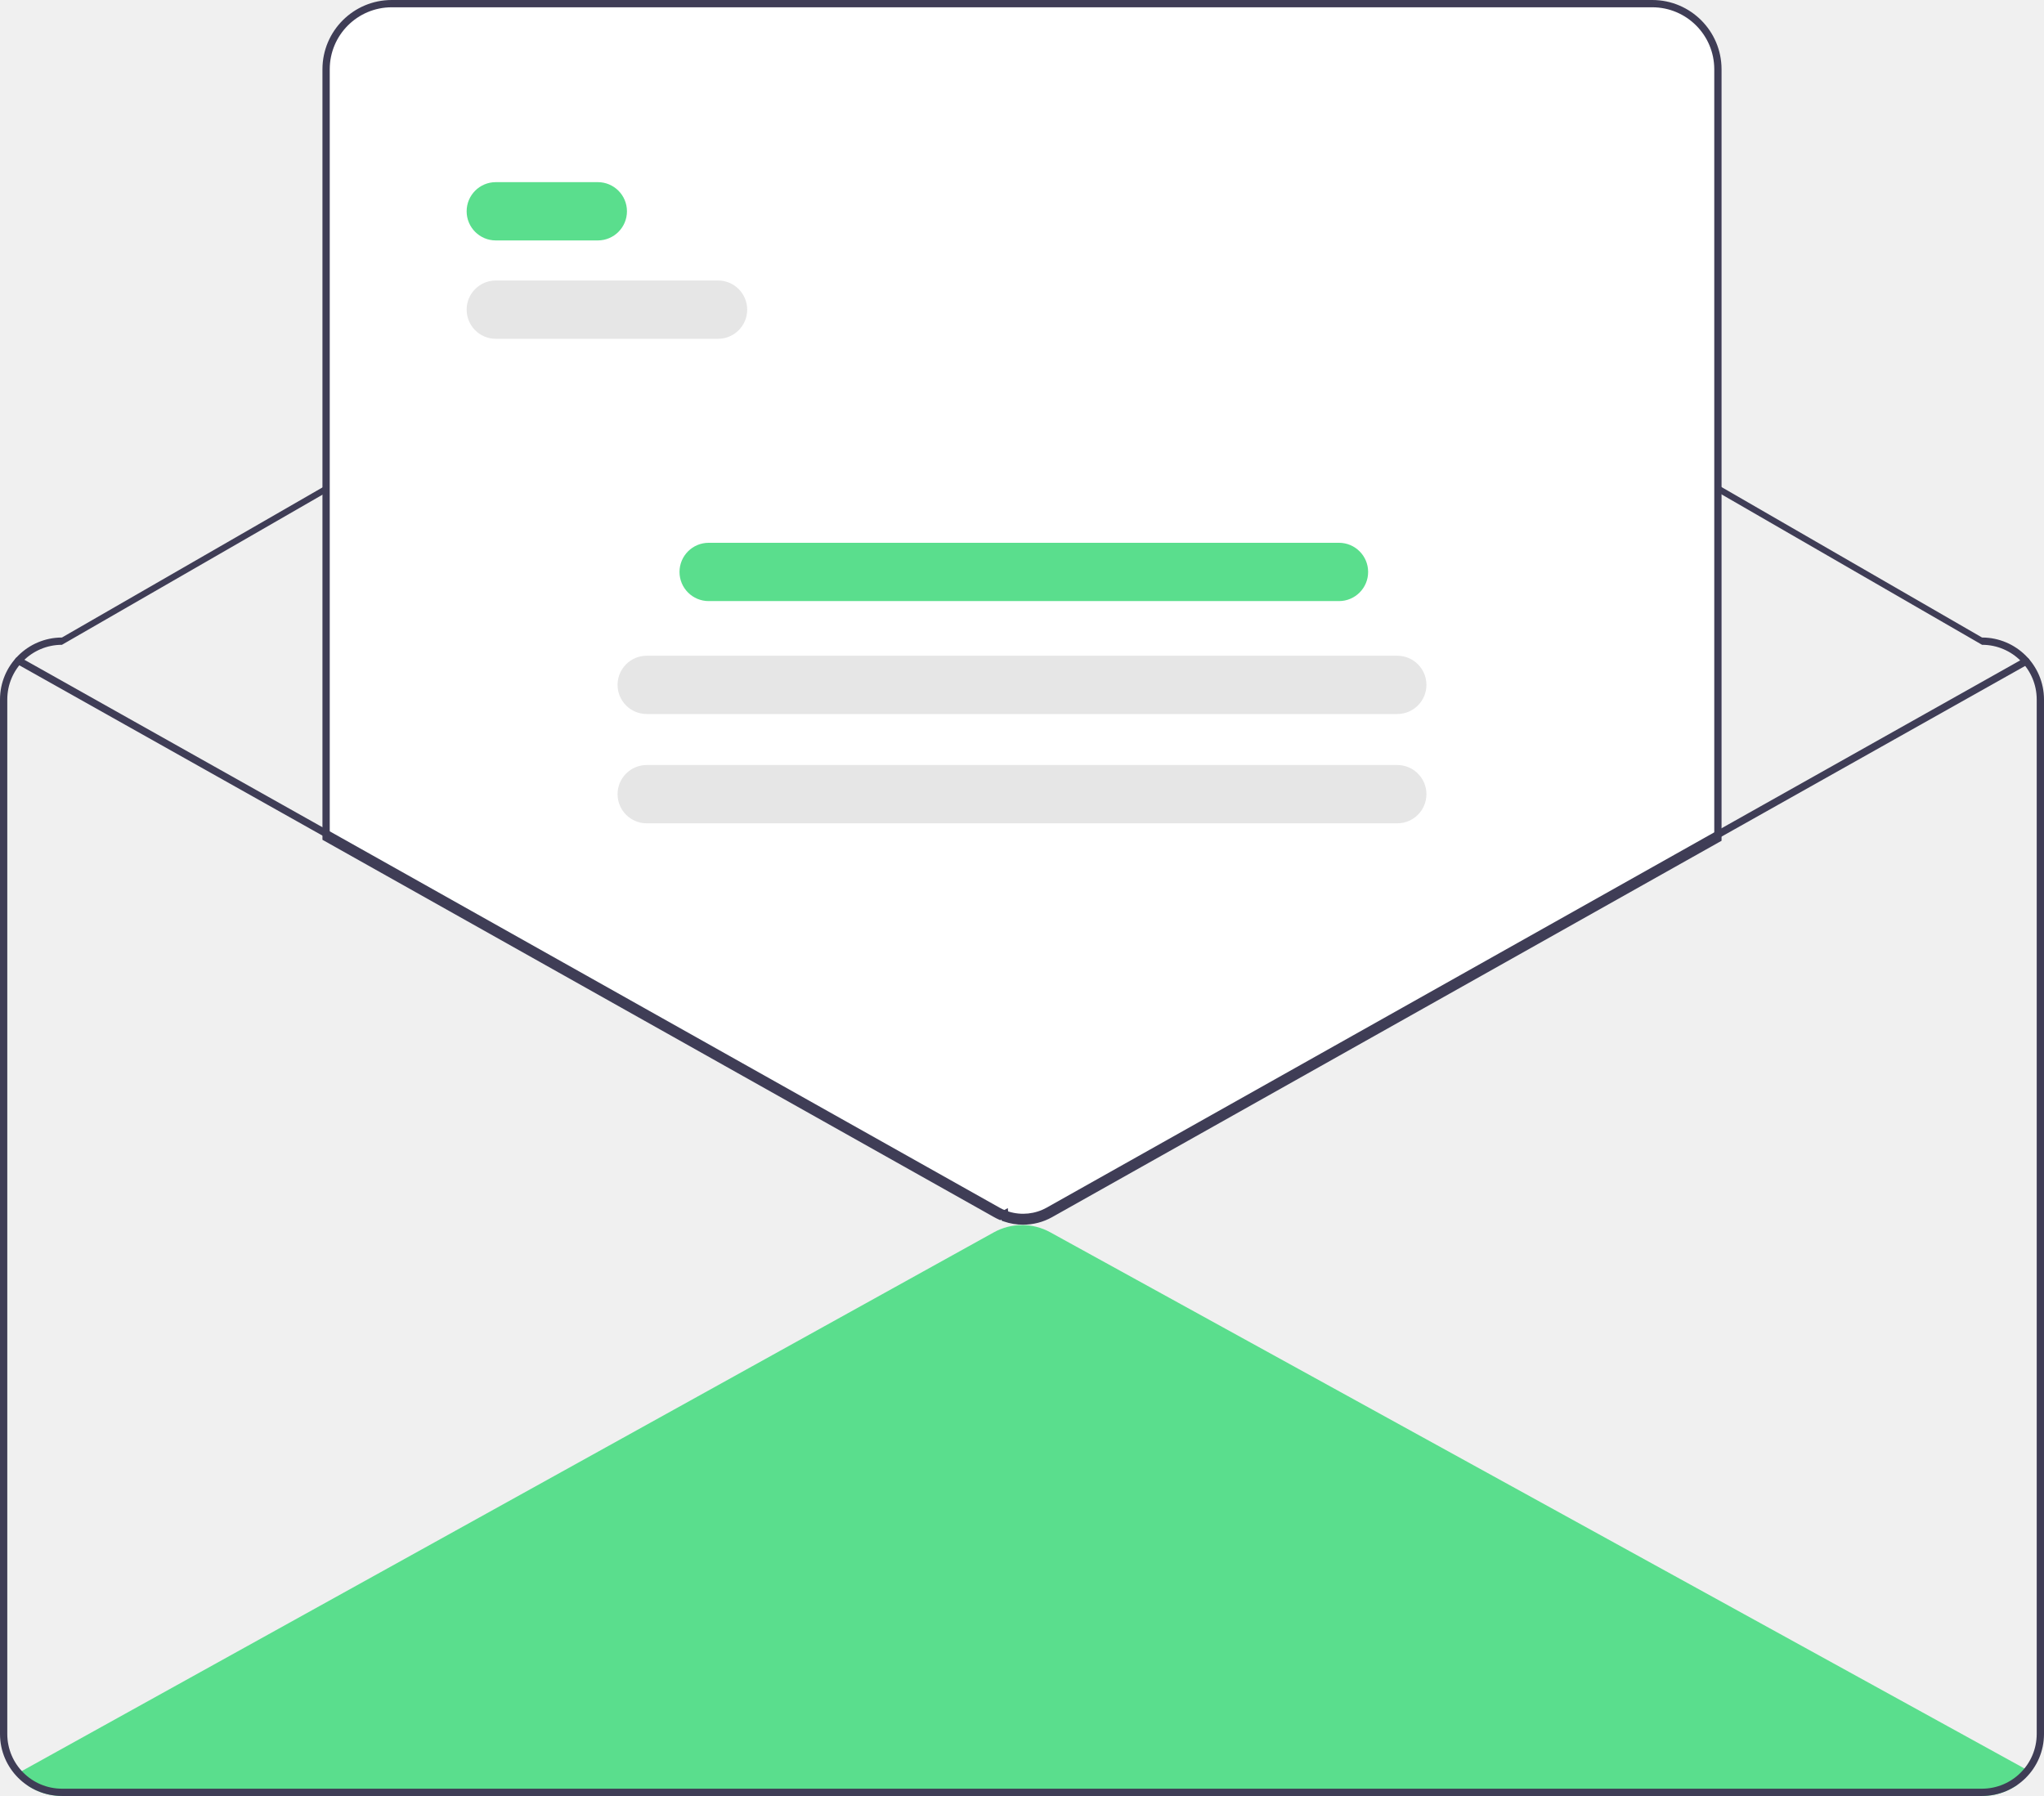
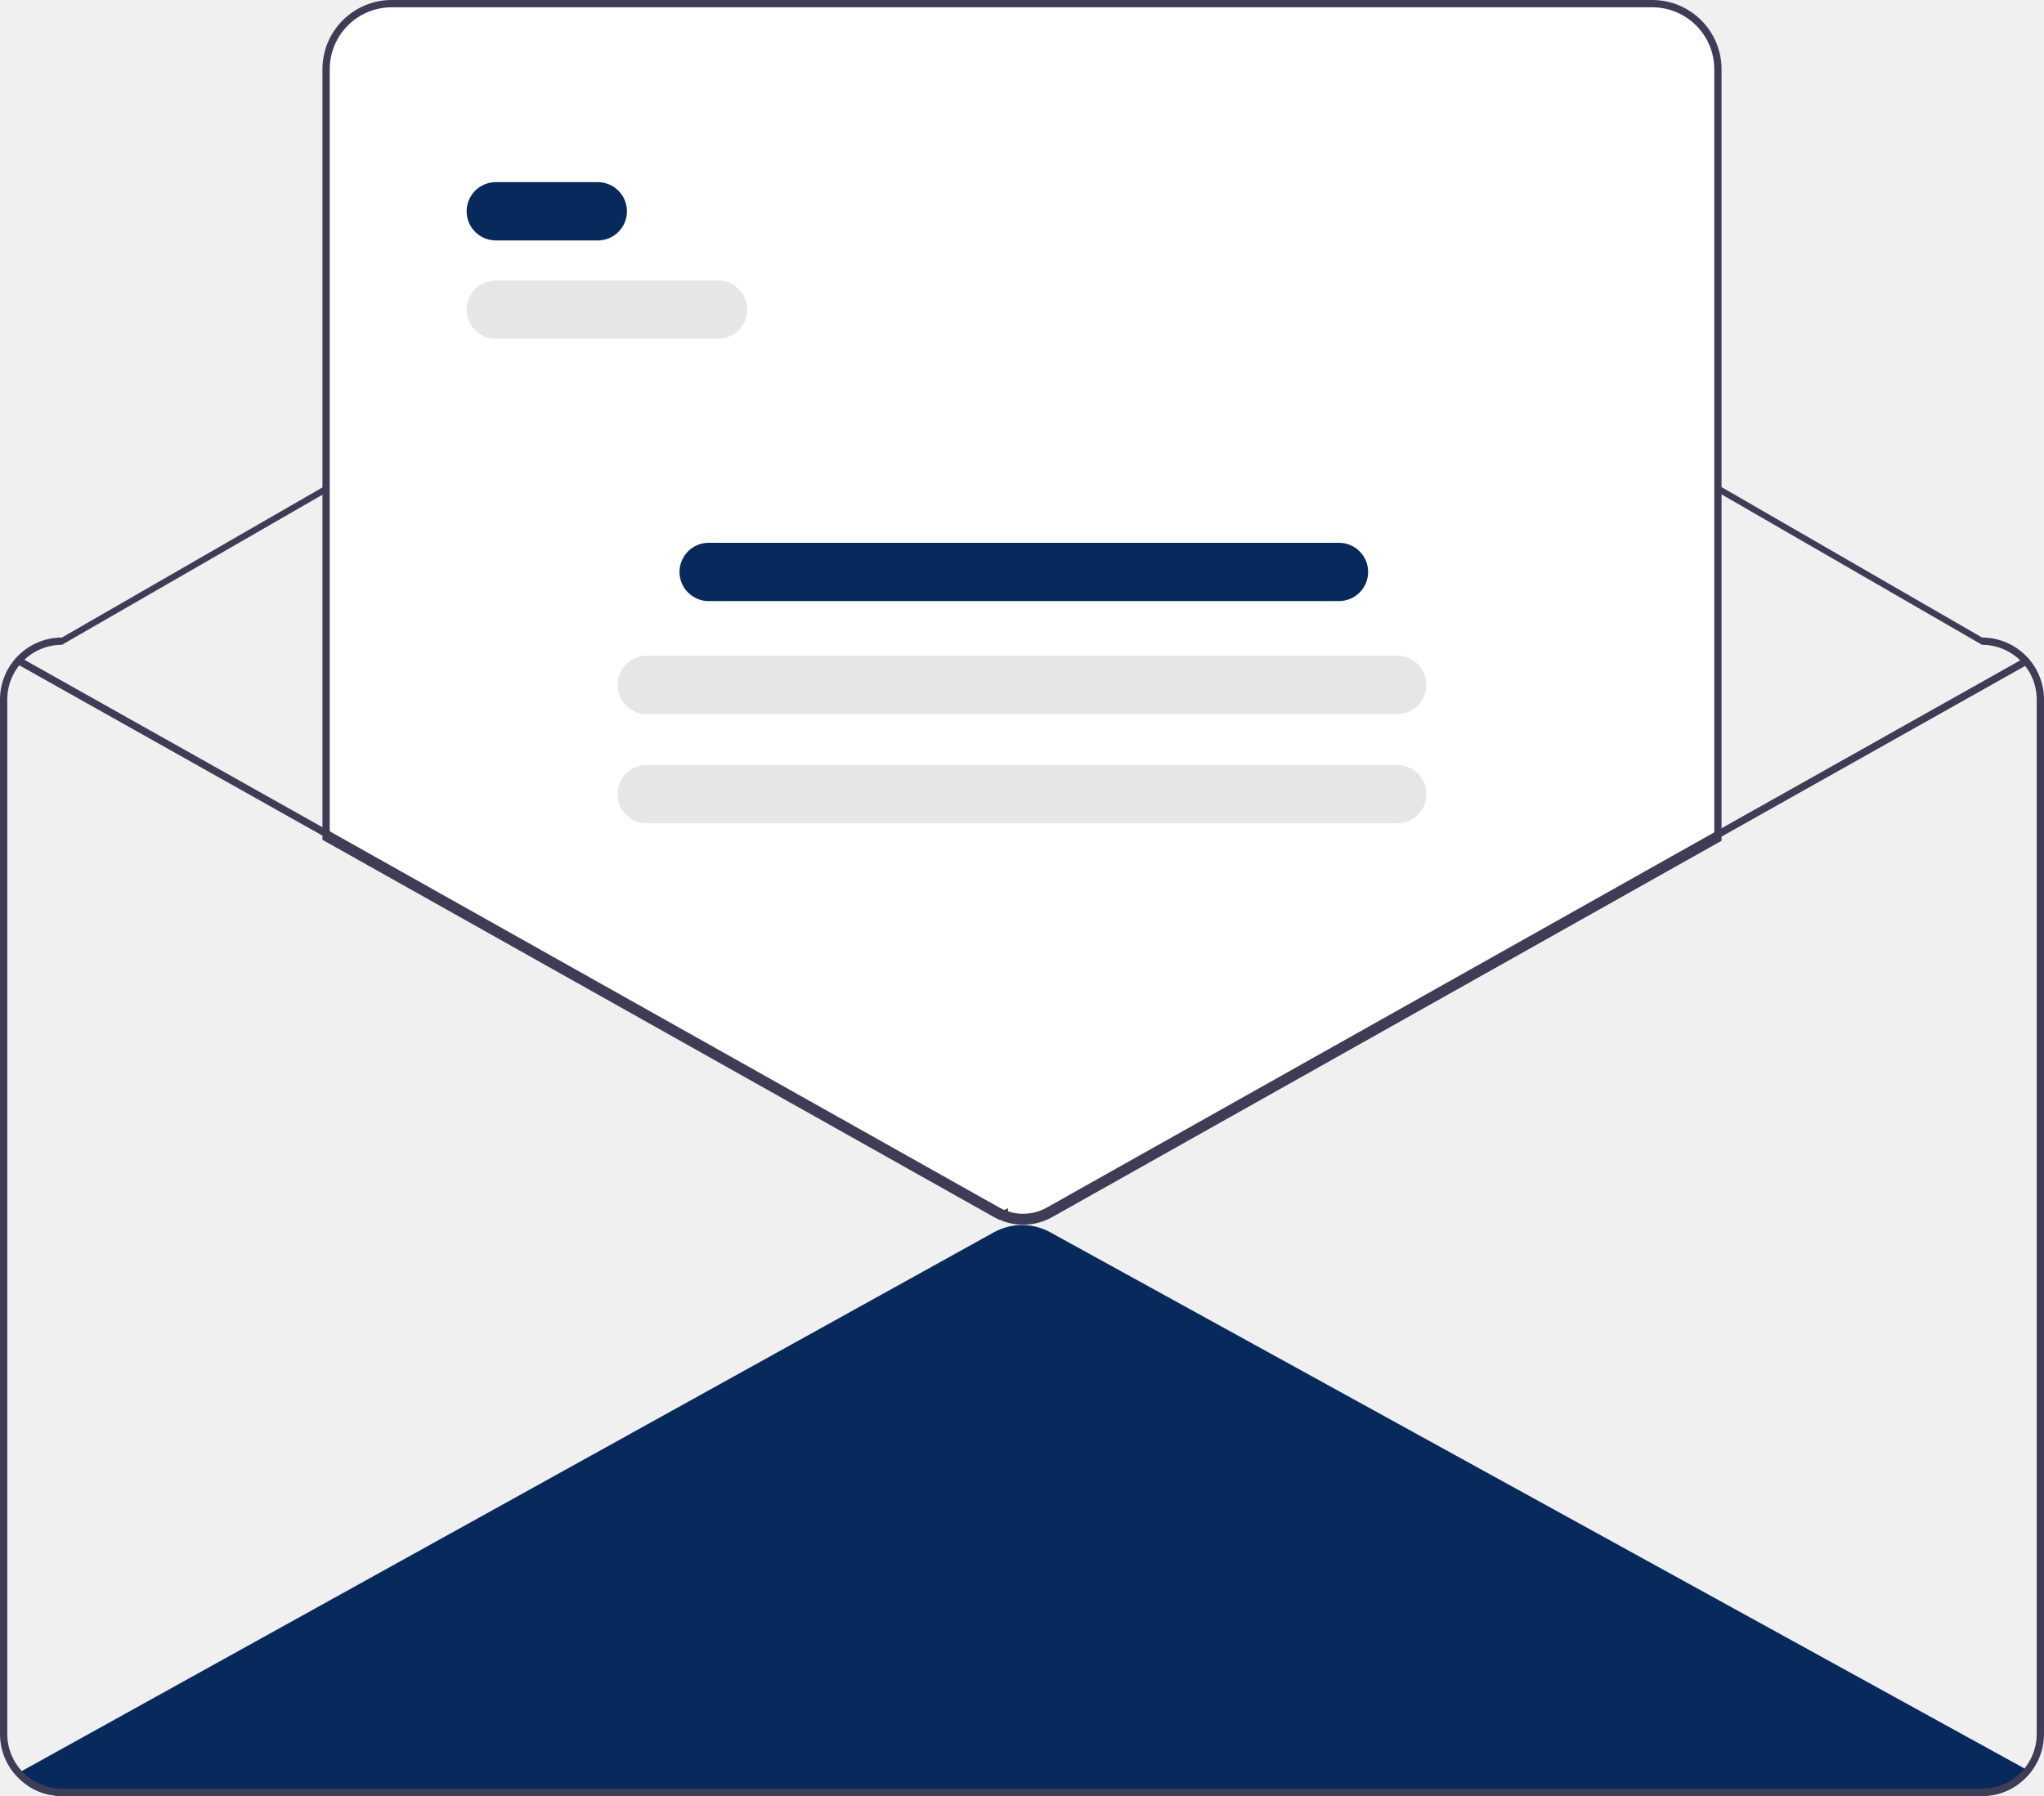
<svg xmlns="http://www.w3.org/2000/svg" id="bf59fb71-ac1e-4020-97b5-5970fed6e003" data-name="Layer 1" width="561" height="493" viewBox="0 0 561 493">
-   <path d="M876.03,689.45c-.98,1.37-1.97,2.73-2.95,4.08A16.828,16.828,0,0,1,863.5,696.5h-527a16.904,16.904,0,0,1-9.21-2.72c-.91-1.2-1.81-2.41-2.72-3.62l.91-.5L592.27,541.78a16.019,16.019,0,0,1,15.47-.02L875.13,688.95Z" transform="translate(-319.5 -203.5)" fill="#5ade8d" />
+   <path d="M876.03,689.45c-.98,1.37-1.97,2.73-2.95,4.08A16.828,16.828,0,0,1,863.5,696.5h-527a16.904,16.904,0,0,1-9.21-2.72c-.91-1.2-1.81-2.41-2.72-3.62l.91-.5L592.27,541.78a16.019,16.019,0,0,1,15.47-.02L875.13,688.95Z" transform="translate(-319.5 -203.5)" fill="#07295b" />
  <path d="M863.5,378.5,632.282,244.97a64.023,64.023,0,0,0-63.981-.032L336.5,378.5a17.024,17.024,0,0,0-17,17v284a17.02,17.02,0,0,0,17,17h527a17.029,17.029,0,0,0,17-17v-284A17.024,17.024,0,0,0,863.5,378.5Zm15,301a15.036,15.036,0,0,1-15,15h-527a15.027,15.027,0,0,1-15-15v-284a15.018,15.018,0,0,1,15-15L568.3,246.938a64.023,64.023,0,0,1,63.981.032L863.5,380.5a15.018,15.018,0,0,1,15,15Z" transform="translate(-319.5 -203.5)" fill="#3f3d56" />
  <path d="M600.3,539.18a15.363,15.363,0,0,1-5.116-.858l-.302-.107-.061-.672c-.188.093-.379.182-.569.266l-.201.088-.201-.089c-.421-.185-.84-.395-1.244-.622L408.5,433.732V222.5A18.521,18.521,0,0,1,427,204H773a18.521,18.521,0,0,1,18.5,18.5V434.002l-.255.144-183.25,103.04A15.757,15.757,0,0,1,600.3,539.18Z" transform="translate(-319.5 -203.5)" fill="#fff" />
  <path d="M600.3,539.68a15.856,15.856,0,0,1-5.282-.887l-.605-.213-.026-.286-.337.148-.402-.177c-.437-.192-.87-.409-1.288-.645L408,434.025V222.5a19.022,19.022,0,0,1,19-19H773a19.022,19.022,0,0,1,19,19V434.295L608.24,537.622A16.253,16.253,0,0,1,600.3,539.68Zm-4.013-2.577a14.492,14.492,0,0,0,10.974-1.226L790,433.125V222.5a17.019,17.019,0,0,0-17-17H427a17.019,17.019,0,0,0-17,17V432.854l11.99,6.733,171.35,96.291q.35.197.71.371.36-.174.709-.37l1.347-.759Z" transform="translate(-319.5 -203.5)" fill="#3f3d56" />
  <path d="M876.07,385.88,803.5,426.68,791,433.71,607.75,536.75a15.242,15.242,0,0,1-7.45,1.93,14.911,14.911,0,0,1-4.95-.83,12.054,12.054,0,0,1-1.3-.5q-.614-.27-1.2-.6L421.5,440.46,409,433.44l-84.92-47.72a1.011,1.011,0,0,1-.38-1.37.999.999,0,0,1,1.36-.38L409,431.14l12.5,7.02L593.83,535a13.074,13.074,0,0,0,1.78.83c.26.1.53.19.8.27A13.264,13.264,0,0,0,606.77,535L791,431.42l12.5-7.03,71.59-40.25a.998.998,0,1,1,.98,1.74Z" transform="translate(-319.5 -203.5)" fill="#3f3d56" />
-   <path d="M483.575,269.5h-28a8,8,0,0,1,0-16h28a8,8,0,0,1,0,16Z" transform="translate(-319.5 -203.5)" fill="#5ade8d" />
+   <path d="M483.575,269.5h-28a8,8,0,0,1,0-16h28a8,8,0,0,1,0,16Z" transform="translate(-319.5 -203.5)" fill="#07295b" />
  <path d="M516.575,296.5h-61a8,8,0,0,1,0-16h61a8,8,0,0,1,0,16Z" transform="translate(-319.5 -203.5)" fill="#e6e6e6" />
-   <path d="M687,368.5H514a8,8,0,0,1,0-16H687a8,8,0,0,1,0,16Z" transform="translate(-319.5 -203.5)" fill="#5ade8d" />
+   <path d="M687,368.5H514a8,8,0,0,1,0-16H687a8,8,0,0,1,0,16Z" transform="translate(-319.5 -203.5)" fill="#07295b" />
  <path d="M703,399.5H497a8,8,0,0,1,0-16H703a8,8,0,0,1,0,16Z" transform="translate(-319.5 -203.5)" fill="#e6e6e6" />
  <path d="M703,429.5H497a8,8,0,0,1,0-16H703a8,8,0,0,1,0,16Z" transform="translate(-319.5 -203.5)" fill="#e6e6e6" />
</svg>
